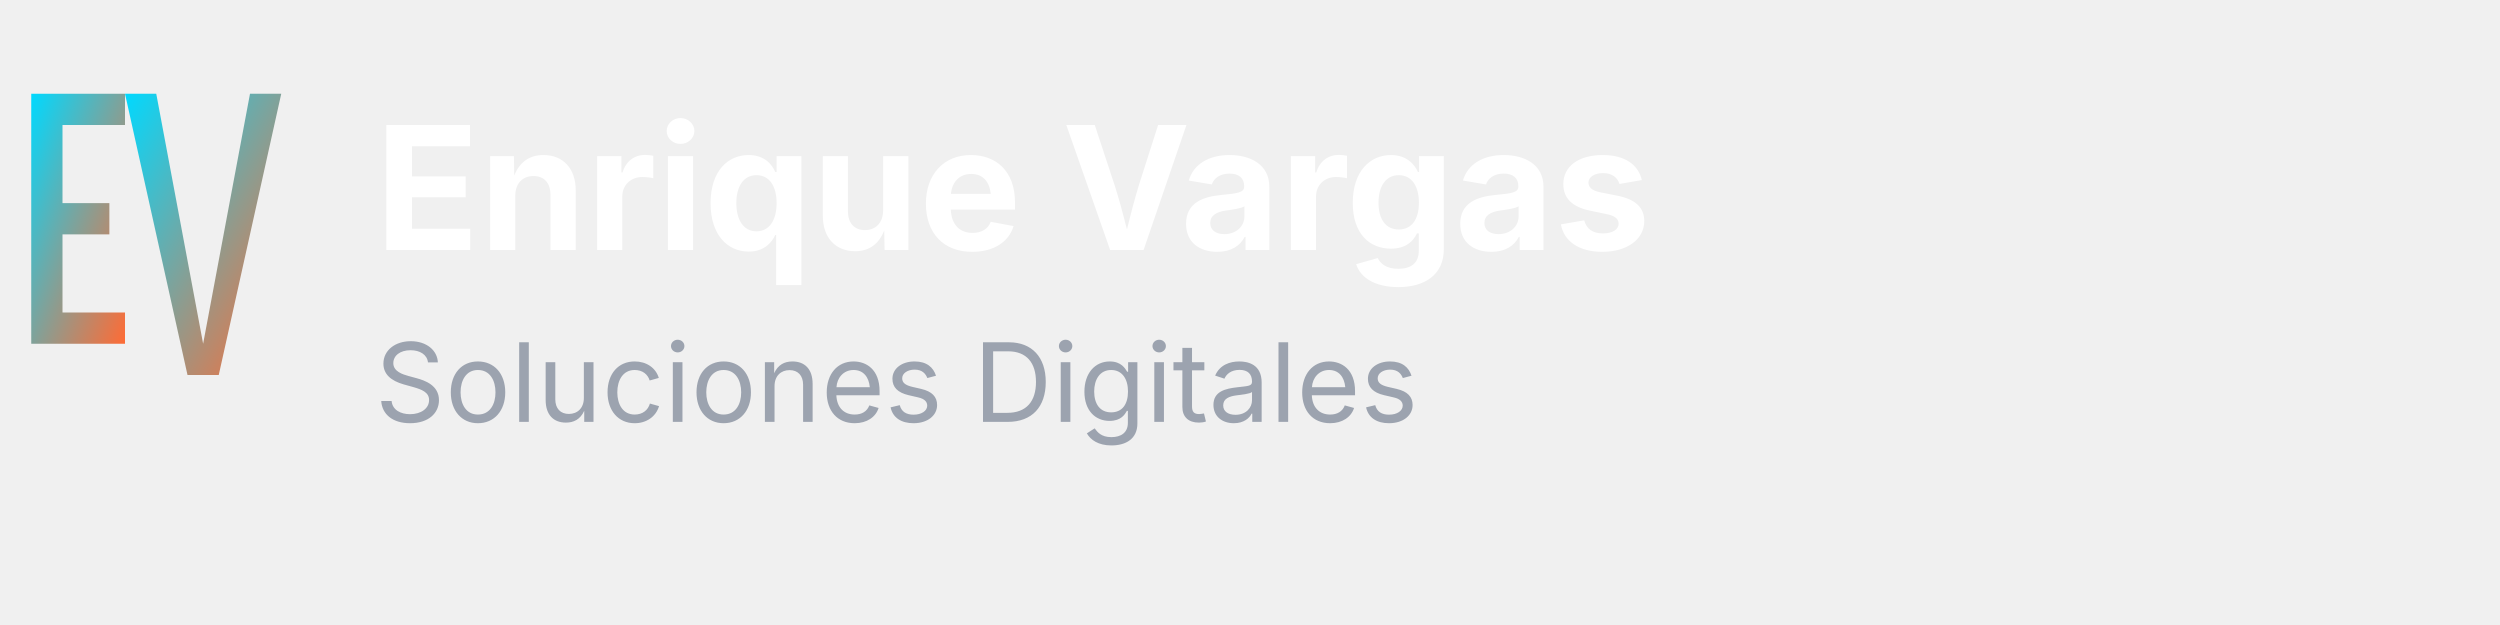
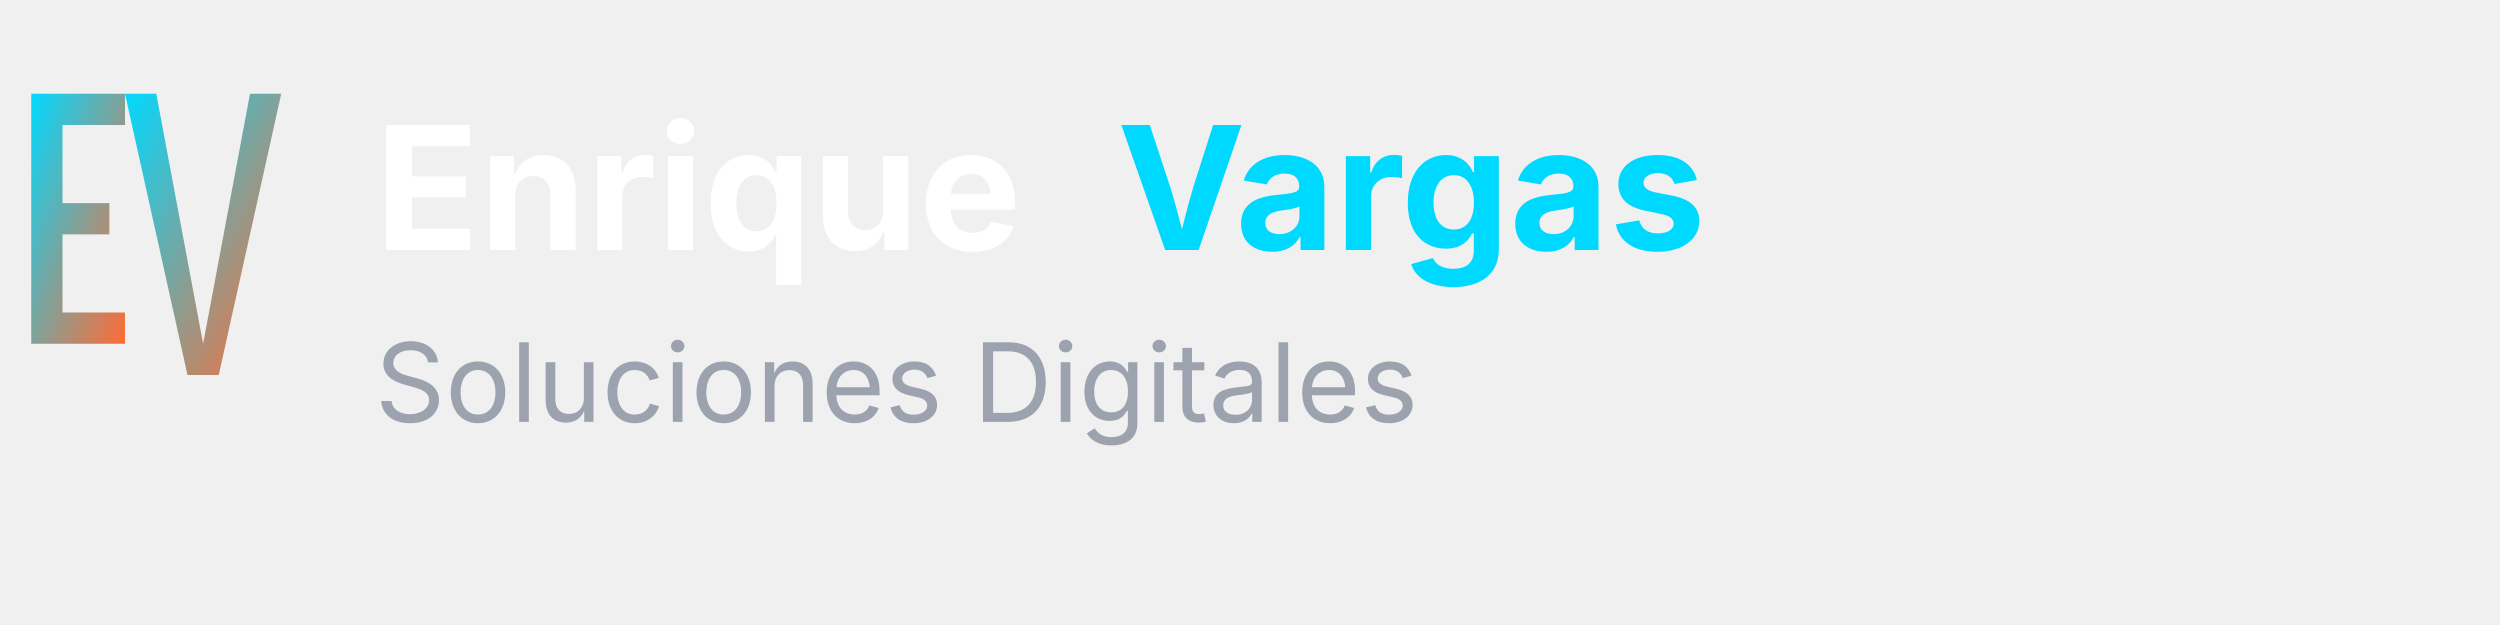
<svg xmlns="http://www.w3.org/2000/svg" viewBox="0 0 320 80" width="320" height="80">
  <defs>
    <linearGradient id="brandGradient" x1="0%" y1="0%" x2="100%" y2="100%">
      <stop offset="0%" style="stop-color:#00D9FF;stop-opacity:1" />
      <stop offset="100%" style="stop-color:#FF6B35;stop-opacity:1" />
    </linearGradient>
  </defs>
  <g transform="translate(0, 8)">
    <path d="M4 4 L16 4 L16 8 L8 8 L8 18 L14 18 L14 22 L8 22 L8 32 L16 32 L16 36 L4 36 Z" fill="url(#brandGradient)" />
    <path d="M20 4 L26 36 L32 4 L36 4 L28 40 L24 40 L16 4 Z" fill="url(#brandGradient)" />
  </g>
-   <text x="48" y="32" font-family="system-ui, -apple-system, sans-serif" font-size="22" font-weight="700" fill="#FFFFFF">Enrique Vargas</text>
+   <text x="48" y="32" font-family="system-ui, -apple-system, sans-serif" font-size="22" font-weight="700" fill="#FFFFFF">Enrique </text>
+   <text x="143" y="32" font-family="system-ui, -apple-system, sans-serif" font-size="22" font-weight="700" fill="#00D9FF">Vargas</text>
  <text x="48" y="54" font-family="system-ui, -apple-system, sans-serif" font-size="14" font-weight="400" fill="#9CA3AF">Soluciones Digitales</text>
</svg>
